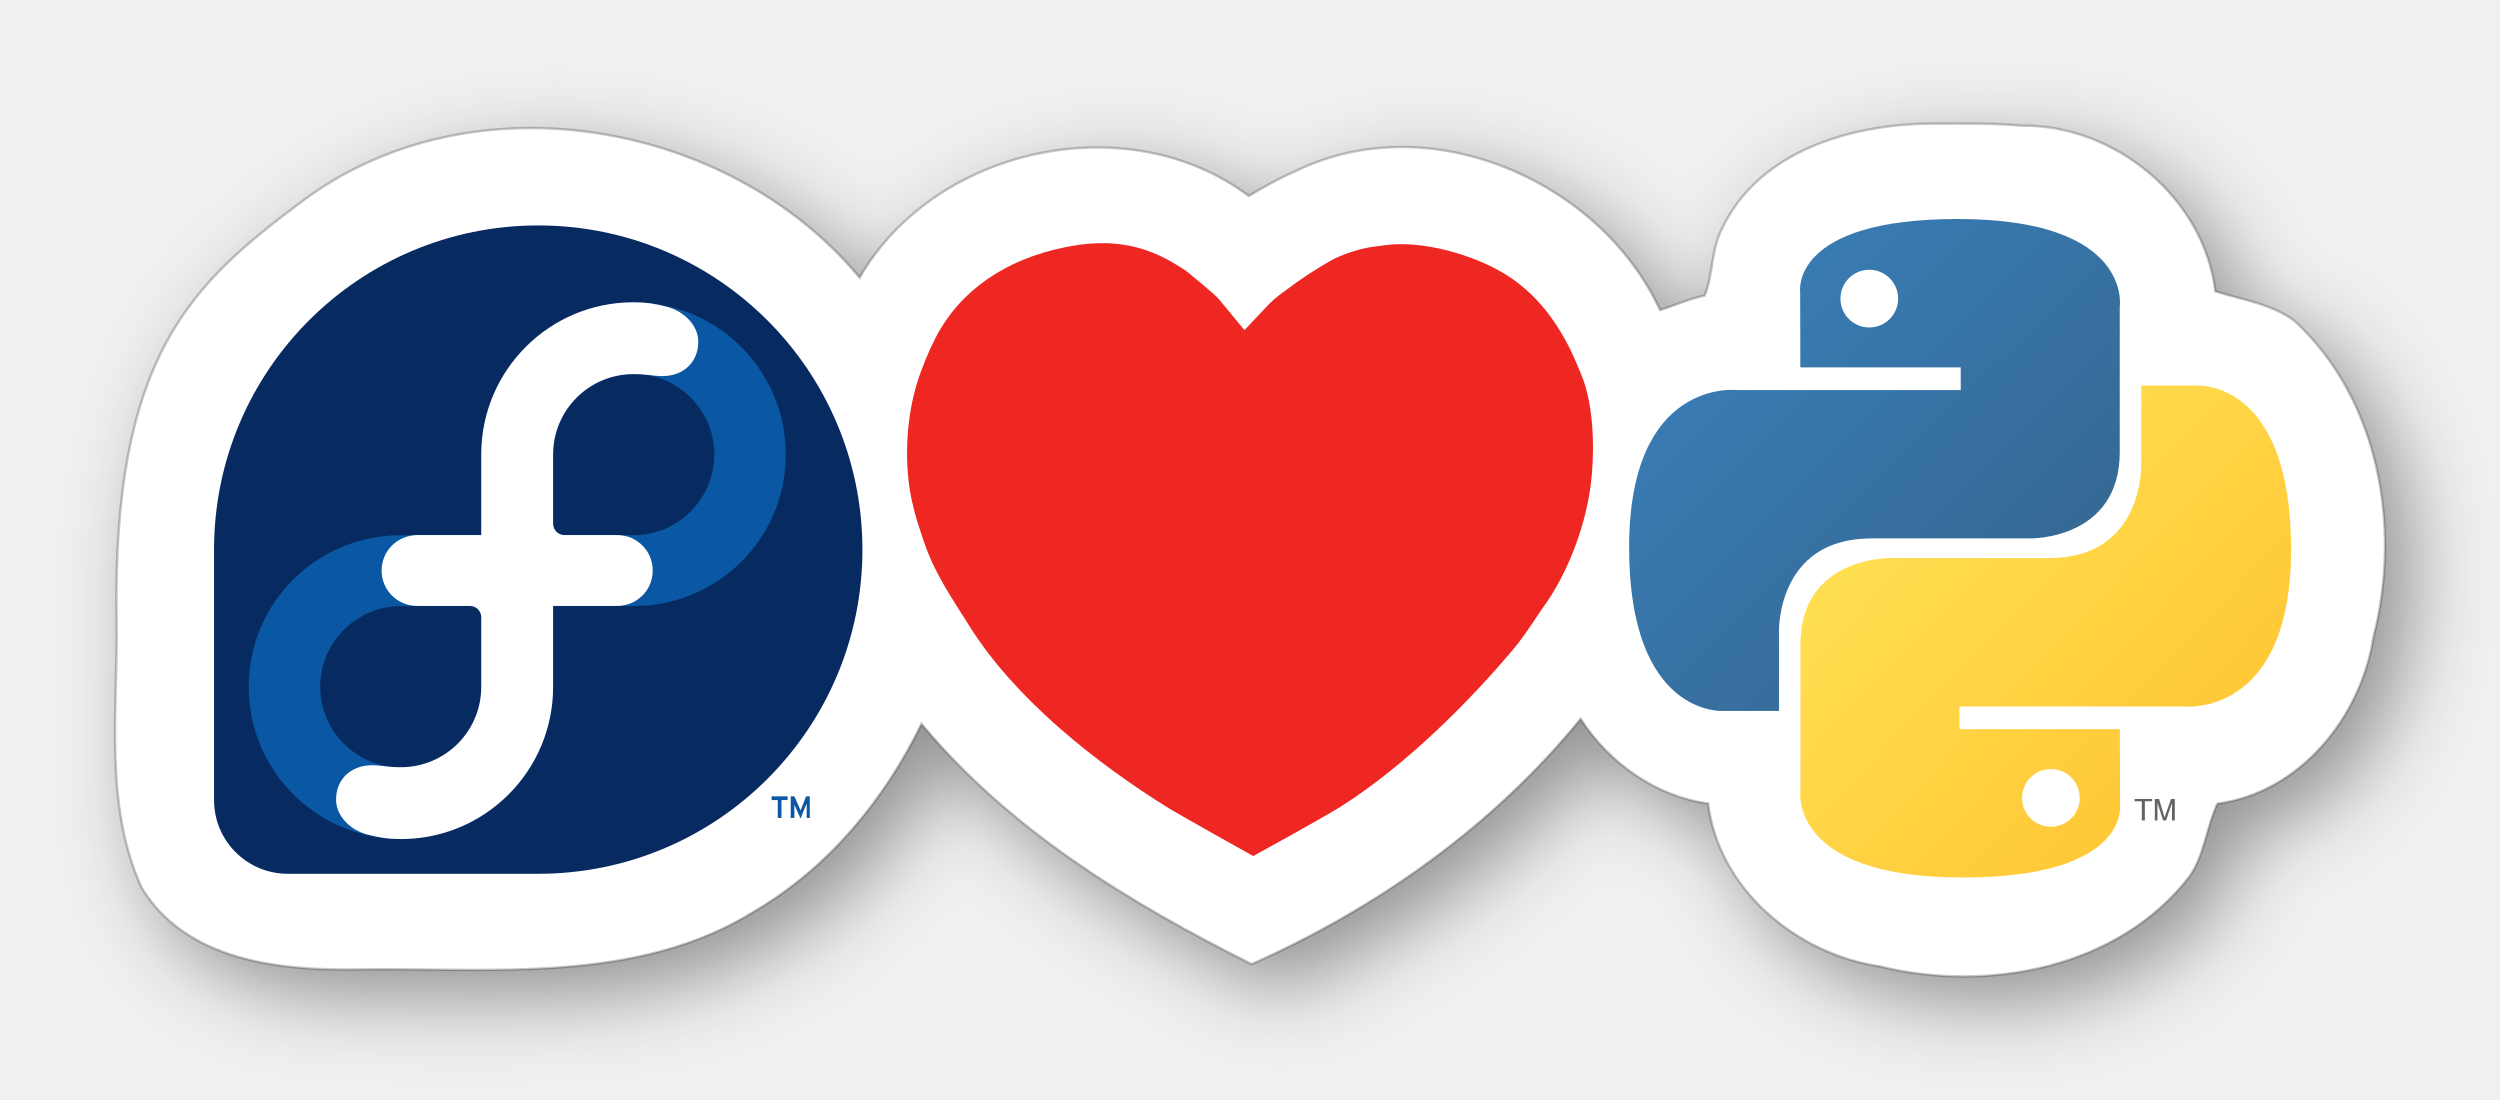
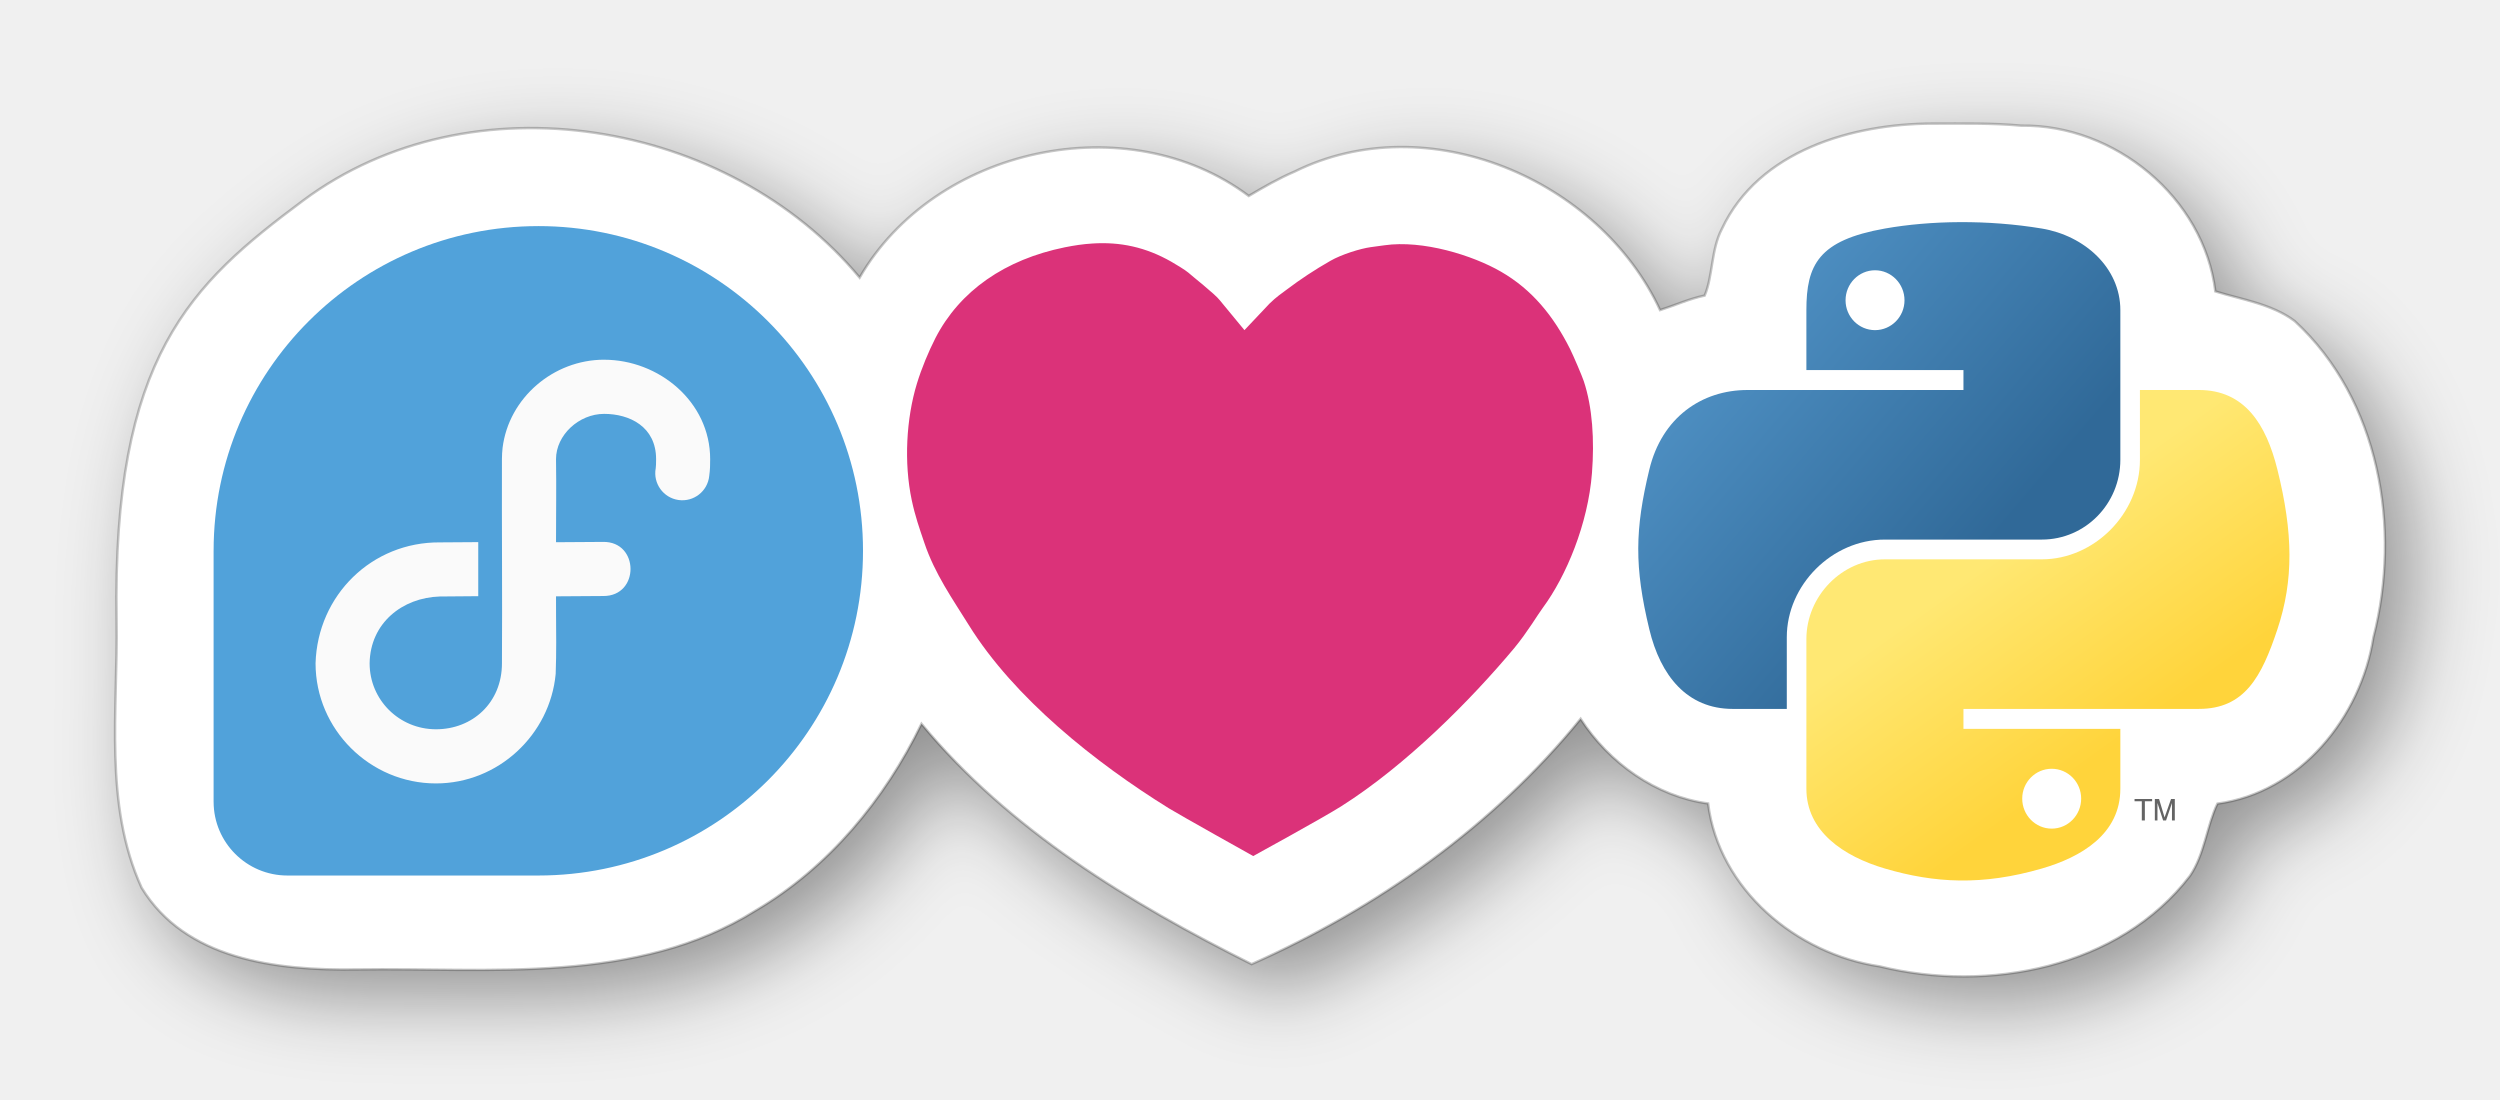
<svg xmlns="http://www.w3.org/2000/svg" xmlns:xlink="http://www.w3.org/1999/xlink" width="100mm" height="44mm" viewBox="0 0 354.331 155.906" id="svg2" version="1.1">
  <defs id="defs4">
-     <linearGradient id="linearGradient11301">
-       <stop style="stop-color:#ffe052;stop-opacity:1" offset="0" id="stop11303" />
-       <stop style="stop-color:#ffc331;stop-opacity:1" offset="1" id="stop11305" />
-     </linearGradient>
-     <linearGradient xlink:href="#linearGradient11301" id="linearGradient11307" x1="89.137" y1="111.921" x2="147.777" y2="168.101" gradientUnits="userSpaceOnUse" />
-     <linearGradient id="linearGradient9515">
-       <stop style="stop-color:#387eb8;stop-opacity:1" offset="0" id="stop9517" />
-       <stop style="stop-color:#366994;stop-opacity:1" offset="1" id="stop9519" />
-     </linearGradient>
-     <linearGradient xlink:href="#linearGradient9515" id="linearGradient9521" x1="55.549" y1="77.07" x2="110.149" y2="131.853" gradientUnits="userSpaceOnUse" />
    <filter style="color-interpolation-filters:sRGB" id="filter1444" x="-0.042" width="1.084" y="-0.112" height="1.224">
      <feGaussianBlur stdDeviation="5.643" id="feGaussianBlur1446" />
    </filter>
+     <linearGradient xlink:href="#linearGradient4689" id="linearGradient1478" gradientUnits="userSpaceOnUse" gradientTransform="matrix(0.562541,0,0,0.567972,384.125,231.5083)" x1="26.649" y1="20.604" x2="135.665" y2="114.398" />
+     <linearGradient id="linearGradient4689">
+       <stop style="stop-color:#5a9fd4;stop-opacity:1;" offset="0" id="stop4691" />
+       <stop style="stop-color:#306998;stop-opacity:1;" offset="1" id="stop4693" />
+     </linearGradient>
+     <linearGradient xlink:href="#linearGradient4671" id="linearGradient1475" gradientUnits="userSpaceOnUse" gradientTransform="matrix(0.562541,0,0,0.567972,384.125,231.5083)" x1="150.961" y1="192.352" x2="112.031" y2="137.273" />
+     <linearGradient id="linearGradient4671">
+       <stop style="stop-color:#ffd43b;stop-opacity:1;" offset="0" id="stop4673" />
+       <stop style="stop-color:#ffe873;stop-opacity:1" offset="1" id="stop4675" />
+     </linearGradient>
  </defs>
  <g style="display:inline" id="g11879" transform="translate(-120.0616,-210.7989)">
    <path id="path850" d="m 397.803,232.065 c -11.404,0.009 -24.725,3.792 -29.95,14.938 -1.529,2.891 -1.272,6.728 -2.435,9.439 -2.178,0.451 -4.209,1.392 -6.321,2.06 -8.605,-18.573 -32.982,-28.96 -51.798,-19.634 -2.253,0.965 -4.422,2.221 -6.499,3.456 -17.127,-12.877 -44.53,-6.913 -55.15,11.575 -18.598,-22.429 -55.092,-28.639 -78.847,-10.949 -15.963,11.887 -27.09,22.085 -26.47,59.556 0.208,12.542 -1.85,26.029 3.551,37.871 6.19,10.147 18.928,11.757 30.552,11.576 18.749,-0.292 39.668,2.231 56.464,-8.348 10.351,-6.103 18.311,-15.73 23.518,-26.467 12.454,15.082 29.508,25.395 46.789,34.061 17.831,-7.964 34.263,-19.548 46.629,-34.767 4.026,6.231 10.629,11.005 18.069,11.994 1.513,12.188 12.525,21.334 24.304,23.086 15.395,3.784 33.948,0.27 43.981,-12.819 2.092,-3.05 2.397,-7.16 3.906,-10.242 11.725,-1.567 20.344,-12.271 22.102,-23.564 3.981,-15.435 0.896,-33.697 -11.148,-44.825 -3.253,-2.457 -7.695,-3.087 -11.252,-4.211 -1.612,-13.279 -14.261,-23.691 -27.511,-23.492 -4.15,-0.38 -8.321,-0.29 -12.483,-0.292 z" style="opacity:0.393;fill:#000000;fill-opacity:1;fill-rule:nonzero;stroke:none;stroke-width:0.354;stroke-miterlimit:4;stroke-dasharray:none;stroke-opacity:1;filter:url(#filter1444)" />
    <path style="fill:#ffffff;fill-opacity:1;fill-rule:nonzero;stroke:#000000;stroke-width:0.354;stroke-opacity:0.224;stroke-miterlimit:4;stroke-dasharray:none;opacity:1" d="m 394.053,228.315 c -11.404,0.009 -24.725,3.792 -29.95,14.938 -1.529,2.891 -1.272,6.728 -2.435,9.439 -2.178,0.451 -4.209,1.392 -6.321,2.06 -8.605,-18.573 -32.982,-28.96 -51.798,-19.634 -2.253,0.965 -4.422,2.221 -6.499,3.456 -17.127,-12.877 -44.53,-6.913 -55.15,11.575 -18.598,-22.429 -55.092,-28.639 -78.847,-10.949 -15.963,11.887 -27.09,22.085 -26.47,59.556 0.208,12.542 -1.85,26.029 3.551,37.871 6.19,10.147 18.928,11.757 30.552,11.576 18.749,-0.292 39.668,2.231 56.464,-8.348 10.351,-6.103 18.311,-15.73 23.518,-26.467 12.454,15.082 29.508,25.395 46.789,34.061 17.831,-7.964 34.263,-19.548 46.629,-34.767 4.026,6.231 10.629,11.005 18.069,11.994 1.513,12.188 12.525,21.334 24.304,23.086 15.395,3.784 33.948,0.27 43.981,-12.819 2.092,-3.05 2.397,-7.16 3.906,-10.242 11.725,-1.567 20.344,-12.271 22.102,-23.564 3.981,-15.435 0.896,-33.697 -11.148,-44.825 -3.253,-2.457 -7.695,-3.087 -11.252,-4.211 -1.612,-13.279 -14.261,-23.691 -27.511,-23.492 -4.15,-0.38 -8.321,-0.29 -12.483,-0.292 z" id="path11883" />
-     <g id="g11320" transform="matrix(0.6831707,0,0,0.6831707,42.23904,72.47653)">
-       <g id="g12820" style="display:inline">
-         <g transform="matrix(0.7901929,0,0,0.7901929,-645.2206,-128.5741)" id="g11958">
-           <path d="m 1187.118,563.246 c 0,-47.007 -38.108,-85.116 -85.115,-85.116 -46.986,0 -85.078,38.077 -85.112,85.056 v -0.003 65.866 0.003 c 0.026,10.667 8.676,19.302 19.35,19.302 l 0.093,-0.003 0.01,0.003 h 65.698 c 46.992,-0.018 85.081,-38.113 85.081,-85.108" style="fill:#072b61;fill-opacity:1;fill-rule:nonzero;stroke:none" id="path11960" />
-           <path d="m 1127.058,498.342 c -22.063,0 -39.939,17.876 -39.939,39.939 v 21.182 h -21.182 c -22.063,0 -39.939,17.716 -39.939,39.777 -10e-5,22.062 17.876,39.939 39.939,39.939 22.062,10e-6 39.939,-17.877 39.939,-39.939 v -21.182 h 21.182 c 22.062,0 39.939,-17.715 39.939,-39.777 0,-22.063 -17.878,-39.939 -39.939,-39.939 z m 0,18.757 c 11.646,0 21.182,9.535 21.182,21.182 0,11.644 -9.537,21.182 -21.182,21.182 h -0.162 -17.948 c -1.647,0 -3.072,-1.428 -3.072,-3.072 v -18.11 c 0.021,-11.632 9.552,-21.182 21.182,-21.182 z m -61.121,60.96 h 18.11 c 1.644,0 3.072,1.266 3.072,2.911 v 18.272 c -0.015,11.628 -9.55,21.182 -21.182,21.182 -11.644,0 -21.182,-9.538 -21.182,-21.182 0,-11.646 9.538,-21.182 21.182,-21.182 z m 97.342,49.964 v 0.97 h 1.617 v 4.689 h 0.97 v -4.689 h 1.617 v -0.97 z m 5.013,0 v 5.659 h 0.97 v -3.072 -0.485 l 0.161,0.485 1.455,3.234 1.294,-3.234 0.323,-0.647 v 0.647 3.072 h 0.808 v -5.659 h -0.97 l -1.132,2.911 -0.323,0.808 -0.323,-0.808 -1.294,-2.911 h -0.97 z" style="fill:#0a57a4;fill-opacity:1;fill-rule:nonzero;stroke:none" id="path11962" />
-           <path d="m 1087.045,559.425 v -21.144 -0.028 c 0,-22.063 17.884,-39.947 39.947,-39.947 3.348,0 5.726,0.376 8.826,1.188 4.517,1.184 8.206,4.885 8.209,9.195 0,5.208 -3.779,8.994 -9.429,8.994 -2.693,0 -3.665,-0.515 -7.608,-0.515 -11.631,0 -21.062,9.42 -21.083,21.052 v 18.227 0.003 c 0,1.644 1.331,2.977 2.977,2.977 h 0.01 13.845 c 5.16,0 9.325,4.128 9.329,9.301 0,5.177 -4.171,9.297 -9.329,9.297 h -16.831 v 21.235 0.028 c 0,22.06 -17.886,39.947 -39.947,39.947 -3.347,0 -5.726,-0.378 -8.823,-1.188 -4.518,-1.182 -8.21,-4.886 -8.211,-9.194 0,-5.208 3.781,-8.995 9.43,-8.995 2.69,0 3.666,0.517 7.605,0.517 11.632,0 21.066,-9.422 21.085,-21.053 v -18.321 c 0,-1.642 -1.333,-2.972 -2.978,-2.972 h -0.01 l -13.845,-0.003 c -5.16,0 -9.329,-4.117 -9.329,-9.292 0,-5.207 4.213,-9.306 9.429,-9.306 h 16.73" style="fill:#ffffff;fill-opacity:1;fill-rule:nonzero;stroke:none" id="path11964" />
-         </g>
+     <g id="g908">
+       <g id="g211" style="display:inline;stroke-width:0.675" transform="matrix(2.041631,0,0,2.041694,96.60536,24.63306)">
+         <path d="m 48.86,106.878 c -12.445,0 -22.534,10.083 -22.542,22.525 h -0.001 v 17.445 h 0.001 c 0.006,2.825 2.297,5.112 5.123,5.112 0.007,0 0.018,0 0.025,0 h 0.001 17.399 c 12.446,-0.007 22.534,-10.095 22.534,-22.541 0,-12.451 -10.092,-22.542 -22.542,-22.542 z" style="fill:#51a2da;fill-opacity:1;fill-rule:nonzero;stroke:none;stroke-width:0.238" id="path244" />
+         <path d="m 53.428,116.152 c -3.515,0 -6.62,2.647 -7.05,6.12 -0.029,0.291 -0.043,0.501 -0.044,0.765 -0.015,4.691 0.03,9.678 0.001,14.194 0,2.723 -2.034,4.577 -4.58,4.577 -2.551,0 -4.607,-2.037 -4.607,-4.581 0.043,-2.792 2.271,-4.56 4.878,-4.637 h 0.024 l 2.639,-0.022 v -3.752 l -2.64,0.018 c -4.743,-0.044 -8.516,3.67 -8.654,8.394 0,4.592 3.779,8.339 8.359,8.339 4.322,0 7.918,-3.38 8.311,-7.606 0.057,-1.439 0.03,-3.332 0.03,-3.332 0.007,-0.781 -0.015,-0.499 -0.007,-2.05 l 3.28,-0.022 c 2.54,0.019 2.515,-3.809 -0.025,-3.756 l -3.255,0.022 c 0,-1.925 0.03,-3.842 0,-5.771 0.004,-1.668 1.587,-3.139 3.34,-3.139 1.754,0 3.608,0.877 3.608,3.143 0,0.324 -0.008,0.512 -0.026,0.631 -0.196,1.051 0.524,2.053 1.582,2.205 1.058,0.15 2.028,-0.612 2.133,-1.676 0.061,-0.421 0.064,-0.79 0.064,-1.161 0,-3.998 -3.575,-6.901 -7.36,-6.901 z" style="fill:#fafafa;fill-opacity:1;fill-rule:nonzero;stroke:none;stroke-width:0.238" id="path246" />
      </g>
-       <path d="m 340.476,252.995 c 5.852,-0.39 11.144,0.754 16.436,3.77 0.7,0.39 2.94,1.742 3.528,2.262 0.7,0.65 5.572,4.472 6.524,5.721 0.476,0.598 5.124,6.215 5.124,6.215 0,0 4.424,-4.707 5.208,-5.513 1.344,-1.326 2.604,-2.184 3.584,-2.912 2.856,-2.158 5.768,-4.082 9.044,-5.955 2.296,-1.326 6.244,-2.548 8.344,-2.834 0.588,-0.078 2.156,-0.286 2.856,-0.39 7.98,-1.144 18.312,2.08 24.164,5.461 6.468,3.718 10.92,9.205 14.364,16.07 0.756,1.534 2.492,5.617 2.828,6.631 1.82,5.435 2.24,12.299 1.708,19.086 -0.812,10.557 -5.348,21.4 -10.192,27.953 -0.98,1.3 -3.22,5.097 -5.936,8.373 -9.044,10.817 -22.428,24.287 -35.896,32.815 -3.78,2.392 -18.256,10.323 -18.256,10.323 0,0 -15.092,-8.425 -17.5,-9.907 -15.26,-9.465 -32.116,-22.882 -41.524,-38.042 -3.276,-5.279 -7.056,-10.609 -9.212,-17.058 -1.008,-2.964 -1.904,-5.513 -2.604,-8.815 -1.652,-7.775 -1.148,-16.928 1.064,-24.183 0.98,-3.224 2.436,-6.683 3.836,-9.439 5.068,-9.855 14.476,-16.33 26.852,-18.852 1.96,-0.39 3.836,-0.676 5.656,-0.78" id="path11966" style="display:inline;fill:#ee2722;fill-opacity:1;fill-rule:nonzero;stroke:none" />
-       <g id="g11394" style="display:inline">
-         <path d="m 558.259,372.694 h 0.635 v -3.984 h 1.505 v -0.475 h -3.645 v 0.475 h 1.505 v 3.984 m 2.703,0 h 0.543 v -3.639 l 1.178,3.638 h 0.604 l 1.227,-3.626 v 3.626 h 0.592 v -4.459 h -0.783 l -1.341,3.82 -1.144,-3.82 h -0.876 v 4.459" style="font-style:normal;font-weight:normal;font-size:15.164px;line-height:125%;font-family:'Bitstream Vera Sans';display:inline;fill:#646464;fill-opacity:1;stroke:none;stroke-width:1px;stroke-linecap:butt;stroke-linejoin:miter;stroke-opacity:1" id="text3004" />
-         <g id="g1894" transform="matrix(1.243696,0,0,1.243696,396.008,163.9954)">
-           <path style="color:#000000;display:inline;overflow:visible;visibility:visible;opacity:1;fill:url(#linearGradient9521);fill-opacity:1;fill-rule:nonzero;stroke:none;stroke-width:1;stroke-linecap:butt;stroke-linejoin:miter;stroke-miterlimit:4;stroke-dasharray:none;stroke-dashoffset:0;stroke-opacity:1;marker:none;marker-start:none;marker-mid:none;marker-end:none" d="M 99.75,67.469 C 71.718,67.469 73.469,79.625 73.469,79.625 L 73.5,92.219 h 26.75 V 96 H 62.875 c 0,0 -17.938,-2.034 -17.938,26.25 -2e-6,28.284 15.656,27.281 15.656,27.281 h 9.344 v -13.125 c 0,0 -0.504,-15.656 15.406,-15.656 15.91,0 26.531,0 26.531,0 0,0 14.906,0.241 14.906,-14.406 0,-14.647 0,-24.219 0,-24.219 0,-2e-6 2.263,-14.656 -27.031,-14.656 z M 85,75.938 c 2.661,-2e-6 4.812,2.151 4.812,4.812 2e-6,2.661 -2.151,4.812 -4.812,4.812 -2.661,2e-6 -4.812,-2.151 -4.812,-4.812 -2e-6,-2.661 2.151,-4.812 4.812,-4.812 z" id="path8615" />
-           <path id="path8620" d="m 100.546,177.315 c 28.032,0 26.281,-12.156 26.281,-12.156 l -0.031,-12.594 h -26.75 v -3.781 h 37.375 c 0,0 17.938,2.034 17.938,-26.25 10e-6,-28.284 -15.656,-27.281 -15.656,-27.281 h -9.344 v 13.125 c 0,0 0.504,15.656 -15.406,15.656 -15.91,0 -26.531,0 -26.531,0 0,0 -14.906,-0.241 -14.906,14.406 0,14.647 0,24.219 0,24.219 0,0 -2.263,14.656 27.031,14.656 z m 14.75,-8.469 c -2.661,0 -4.812,-2.151 -4.812,-4.812 0,-2.661 2.151,-4.812 4.812,-4.812 2.661,0 4.812,2.151 4.812,4.812 1e-5,2.661 -2.151,4.812 -4.812,4.812 z" style="color:#000000;display:inline;overflow:visible;visibility:visible;opacity:1;fill:url(#linearGradient11307);fill-opacity:1;fill-rule:nonzero;stroke:none;stroke-width:1;stroke-linecap:butt;stroke-linejoin:miter;stroke-miterlimit:4;stroke-dasharray:none;stroke-dashoffset:0;stroke-opacity:1;marker:none;marker-start:none;marker-mid:none;marker-end:none" />
+       <path style="display:inline;fill:#db3279;fill-opacity:1;fill-rule:nonzero;stroke:none" id="path11966" d="m 274.842,245.315 c 3.998,-0.266 7.613,0.515 11.229,2.576 0.478,0.266 2.009,1.19 2.41,1.545 0.478,0.444 3.807,3.055 4.457,3.908 0.325,0.409 3.501,4.246 3.501,4.246 0,0 3.022,-3.215 3.558,-3.766 0.918,-0.906 1.779,-1.492 2.448,-1.99 1.951,-1.474 3.941,-2.789 6.179,-4.068 1.569,-0.906 4.266,-1.741 5.7,-1.936 0.402,-0.053 1.473,-0.195 1.951,-0.266 5.452,-0.782 12.51,1.421 16.508,3.731 4.419,2.54 7.46,6.289 9.813,10.978 0.516,1.048 1.702,3.837 1.932,4.53 1.243,3.713 1.53,8.403 1.167,13.039 -0.555,7.212 -3.654,14.62 -6.963,19.097 -0.67,0.888 -2.2,3.482 -4.055,5.72 -6.179,7.39 -15.322,16.592 -24.523,22.419 -2.582,1.634 -12.472,7.052 -12.472,7.052 0,0 -10.31,-5.756 -11.955,-6.768 -10.425,-6.466 -21.941,-15.633 -28.368,-25.989 -2.238,-3.606 -4.82,-7.248 -6.293,-11.653 -0.689,-2.025 -1.301,-3.766 -1.779,-6.022 -1.129,-5.312 -0.784,-11.565 0.727,-16.521 0.67,-2.203 1.664,-4.565 2.621,-6.448 3.462,-6.733 9.89,-11.156 18.344,-12.879 1.339,-0.266 2.621,-0.462 3.864,-0.533" />
+       <g id="g921" style="display:inline">
+         <path d="m 423.625,327.09 h 0.434 v -2.722 h 1.028 v -0.324 h -2.49 v 0.324 h 1.028 v 2.722 m 1.847,0 h 0.371 v -2.486 l 0.805,2.486 h 0.413 l 0.839,-2.477 v 2.477 h 0.404 v -3.046 h -0.535 l -0.916,2.61 -0.782,-2.61 h -0.598 v 3.046" style="font-style:normal;font-weight:normal;font-size:15.165px;line-height:125%;font-family:'Bitstream Vera Sans';display:inline;fill:#646464;fill-opacity:1;stroke:none;stroke-width:1px;stroke-linecap:butt;stroke-linejoin:miter;stroke-opacity:1" id="text3004" />
+         <g id="g4179" transform="matrix(0.8303049,0,0,0.8303007,20.86605,40.34212)">
+           <path id="path1948" d="m 454.035,243.212 c -4.584,0.021 -8.961,0.412 -12.812,1.094 -11.346,2.005 -13.406,6.2 -13.406,13.938 v 10.219 h 26.812 v 3.406 h -26.812 -10.062 c -7.792,0 -14.616,4.684 -16.75,13.594 -2.462,10.213 -2.571,16.586 0,27.25 1.906,7.938 6.458,13.594 14.25,13.594 h 9.219 v -12.25 c 0,-8.85 7.657,-16.656 16.75,-16.656 h 26.781 c 7.455,0 13.406,-6.138 13.406,-13.625 v -25.531 c 0,-7.266 -6.13,-12.725 -13.406,-13.938 -4.606,-0.767 -9.385,-1.115 -13.969,-1.094 z m -14.5,8.219 c 2.77,0 5.031,2.299 5.031,5.125 0,2.816 -2.262,5.094 -5.031,5.094 -2.779,0 -5.031,-2.277 -5.031,-5.094 0,-2.826 2.252,-5.125 5.031,-5.125 z" style="fill:url(#linearGradient1478);fill-opacity:1" />
+           <path id="path1950" d="m 484.754,271.868 v 11.906 c 0,9.231 -7.826,17 -16.75,17 h -26.781 c -7.336,0 -13.406,6.278 -13.406,13.625 v 25.531 c 0,7.266 6.319,11.54 13.406,13.625 8.487,2.496 16.626,2.947 26.781,0 6.75,-1.954 13.406,-5.888 13.406,-13.625 v -10.219 h -26.781 v -3.406 h 26.781 13.406 c 7.792,0 10.696,-5.435 13.406,-13.594 2.799,-8.399 2.68,-16.476 0,-27.25 -1.926,-7.757 -5.604,-13.594 -13.406,-13.594 z m -15.062,64.656 c 2.779,0 5.031,2.277 5.031,5.094 0,2.826 -2.252,5.125 -5.031,5.125 -2.77,0 -5.031,-2.299 -5.031,-5.125 10e-6,-2.816 2.262,-5.094 5.031,-5.094 z" style="fill:url(#linearGradient1475);fill-opacity:1" />
        </g>
      </g>
    </g>
  </g>
</svg>
